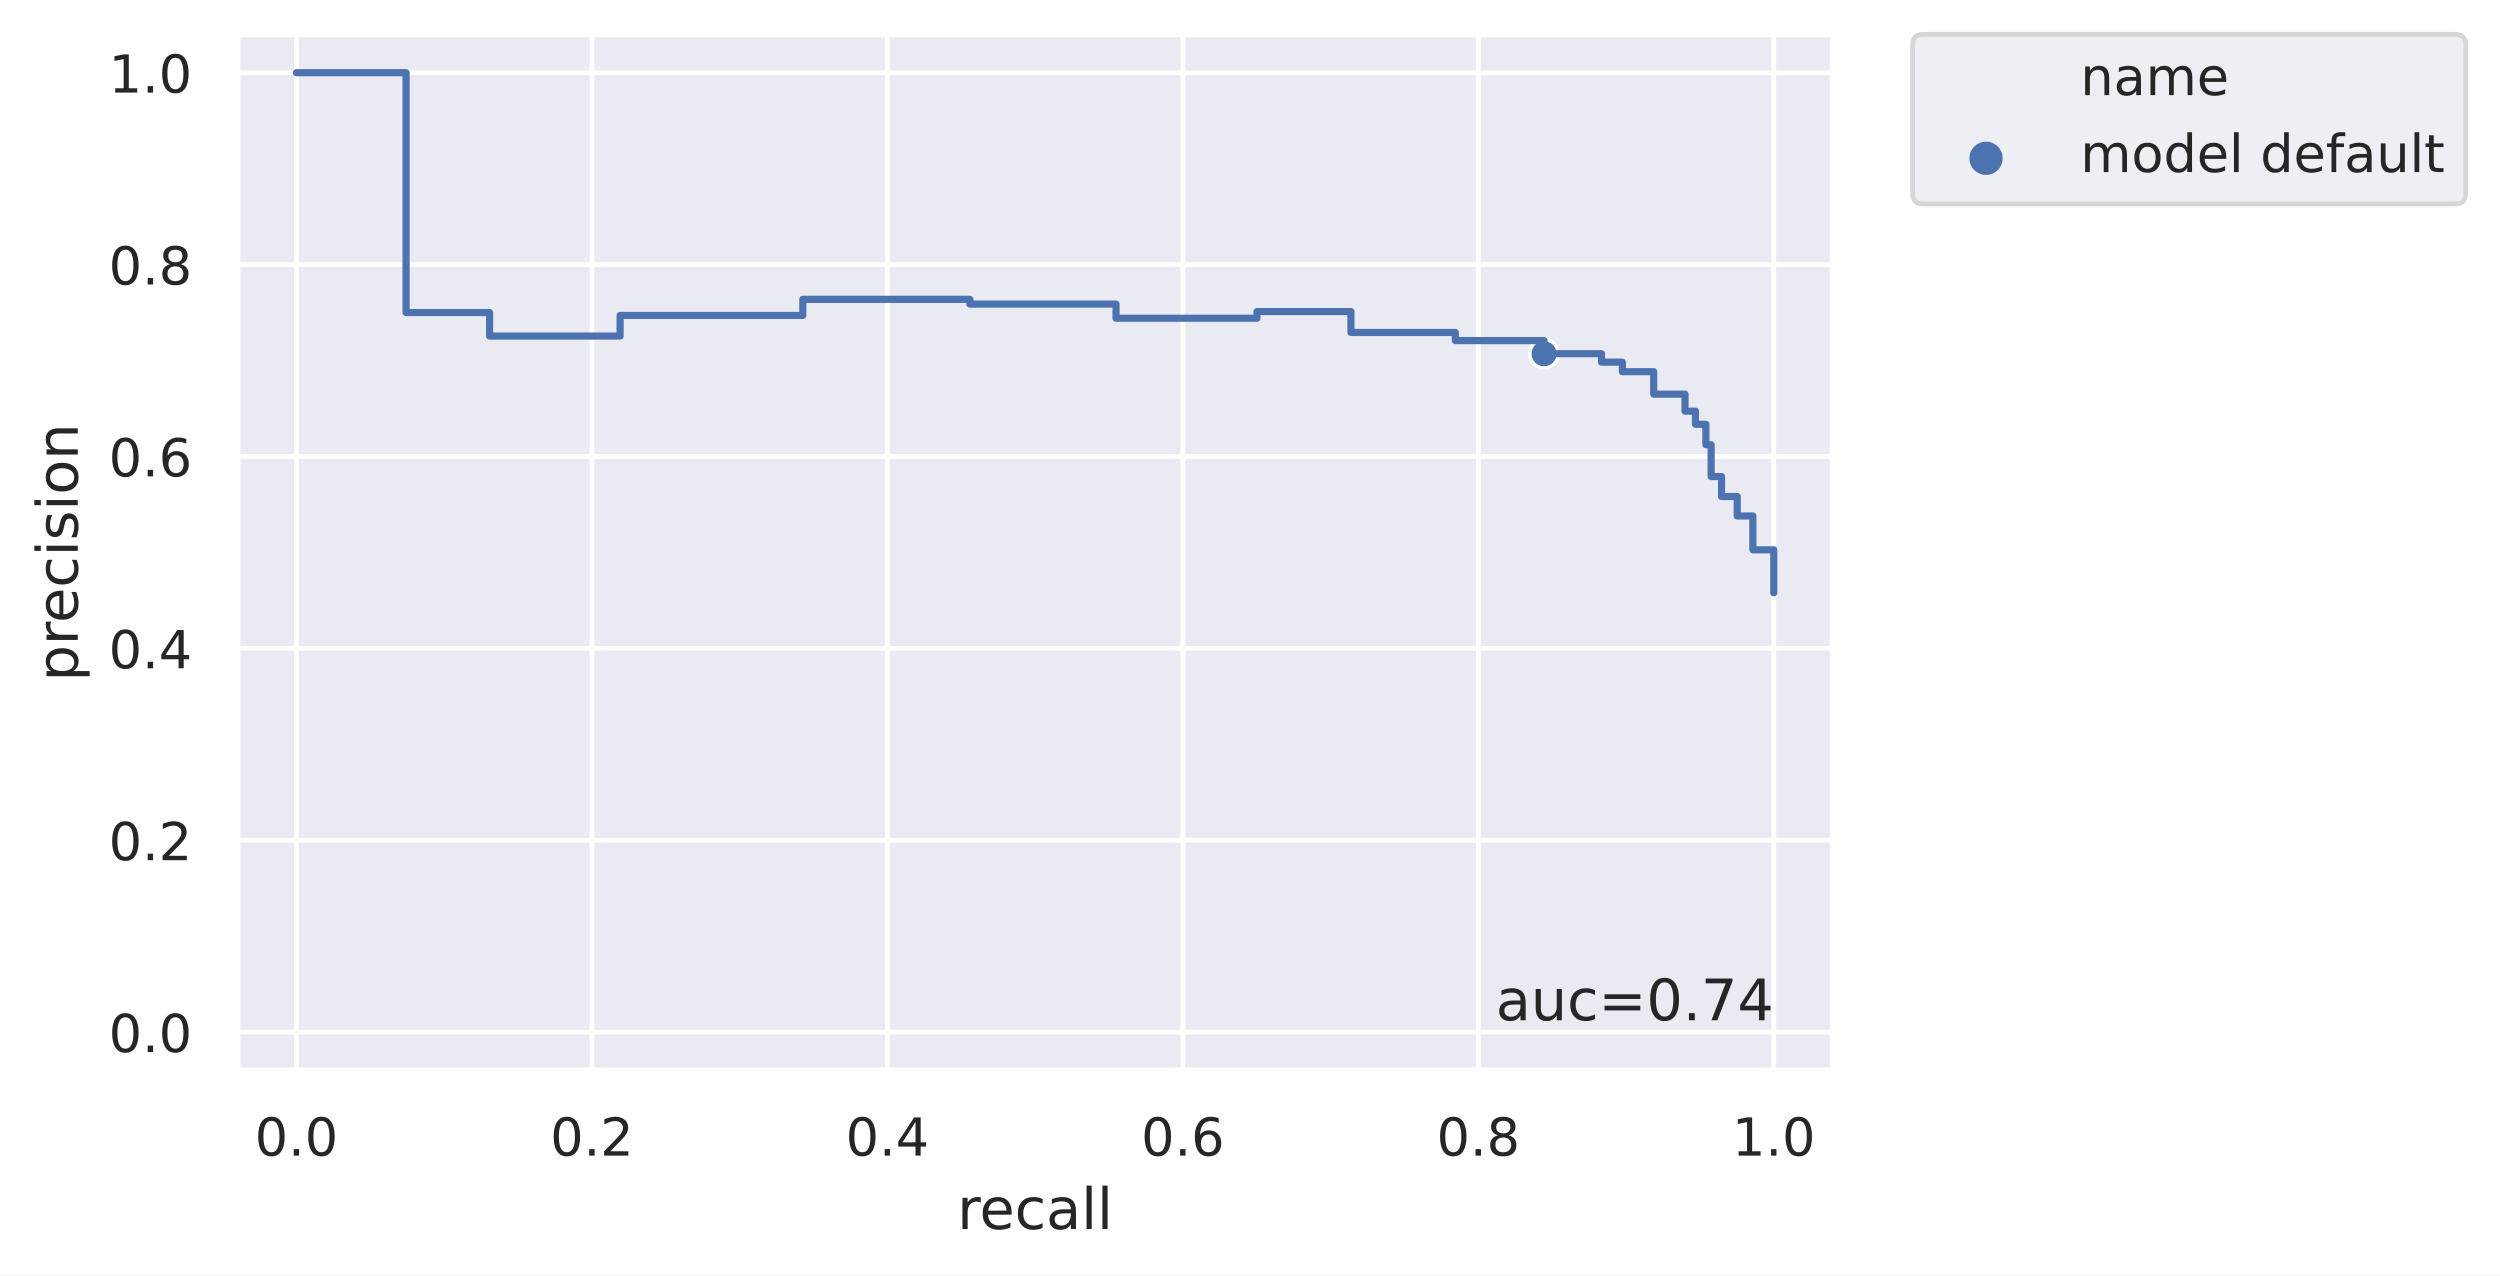
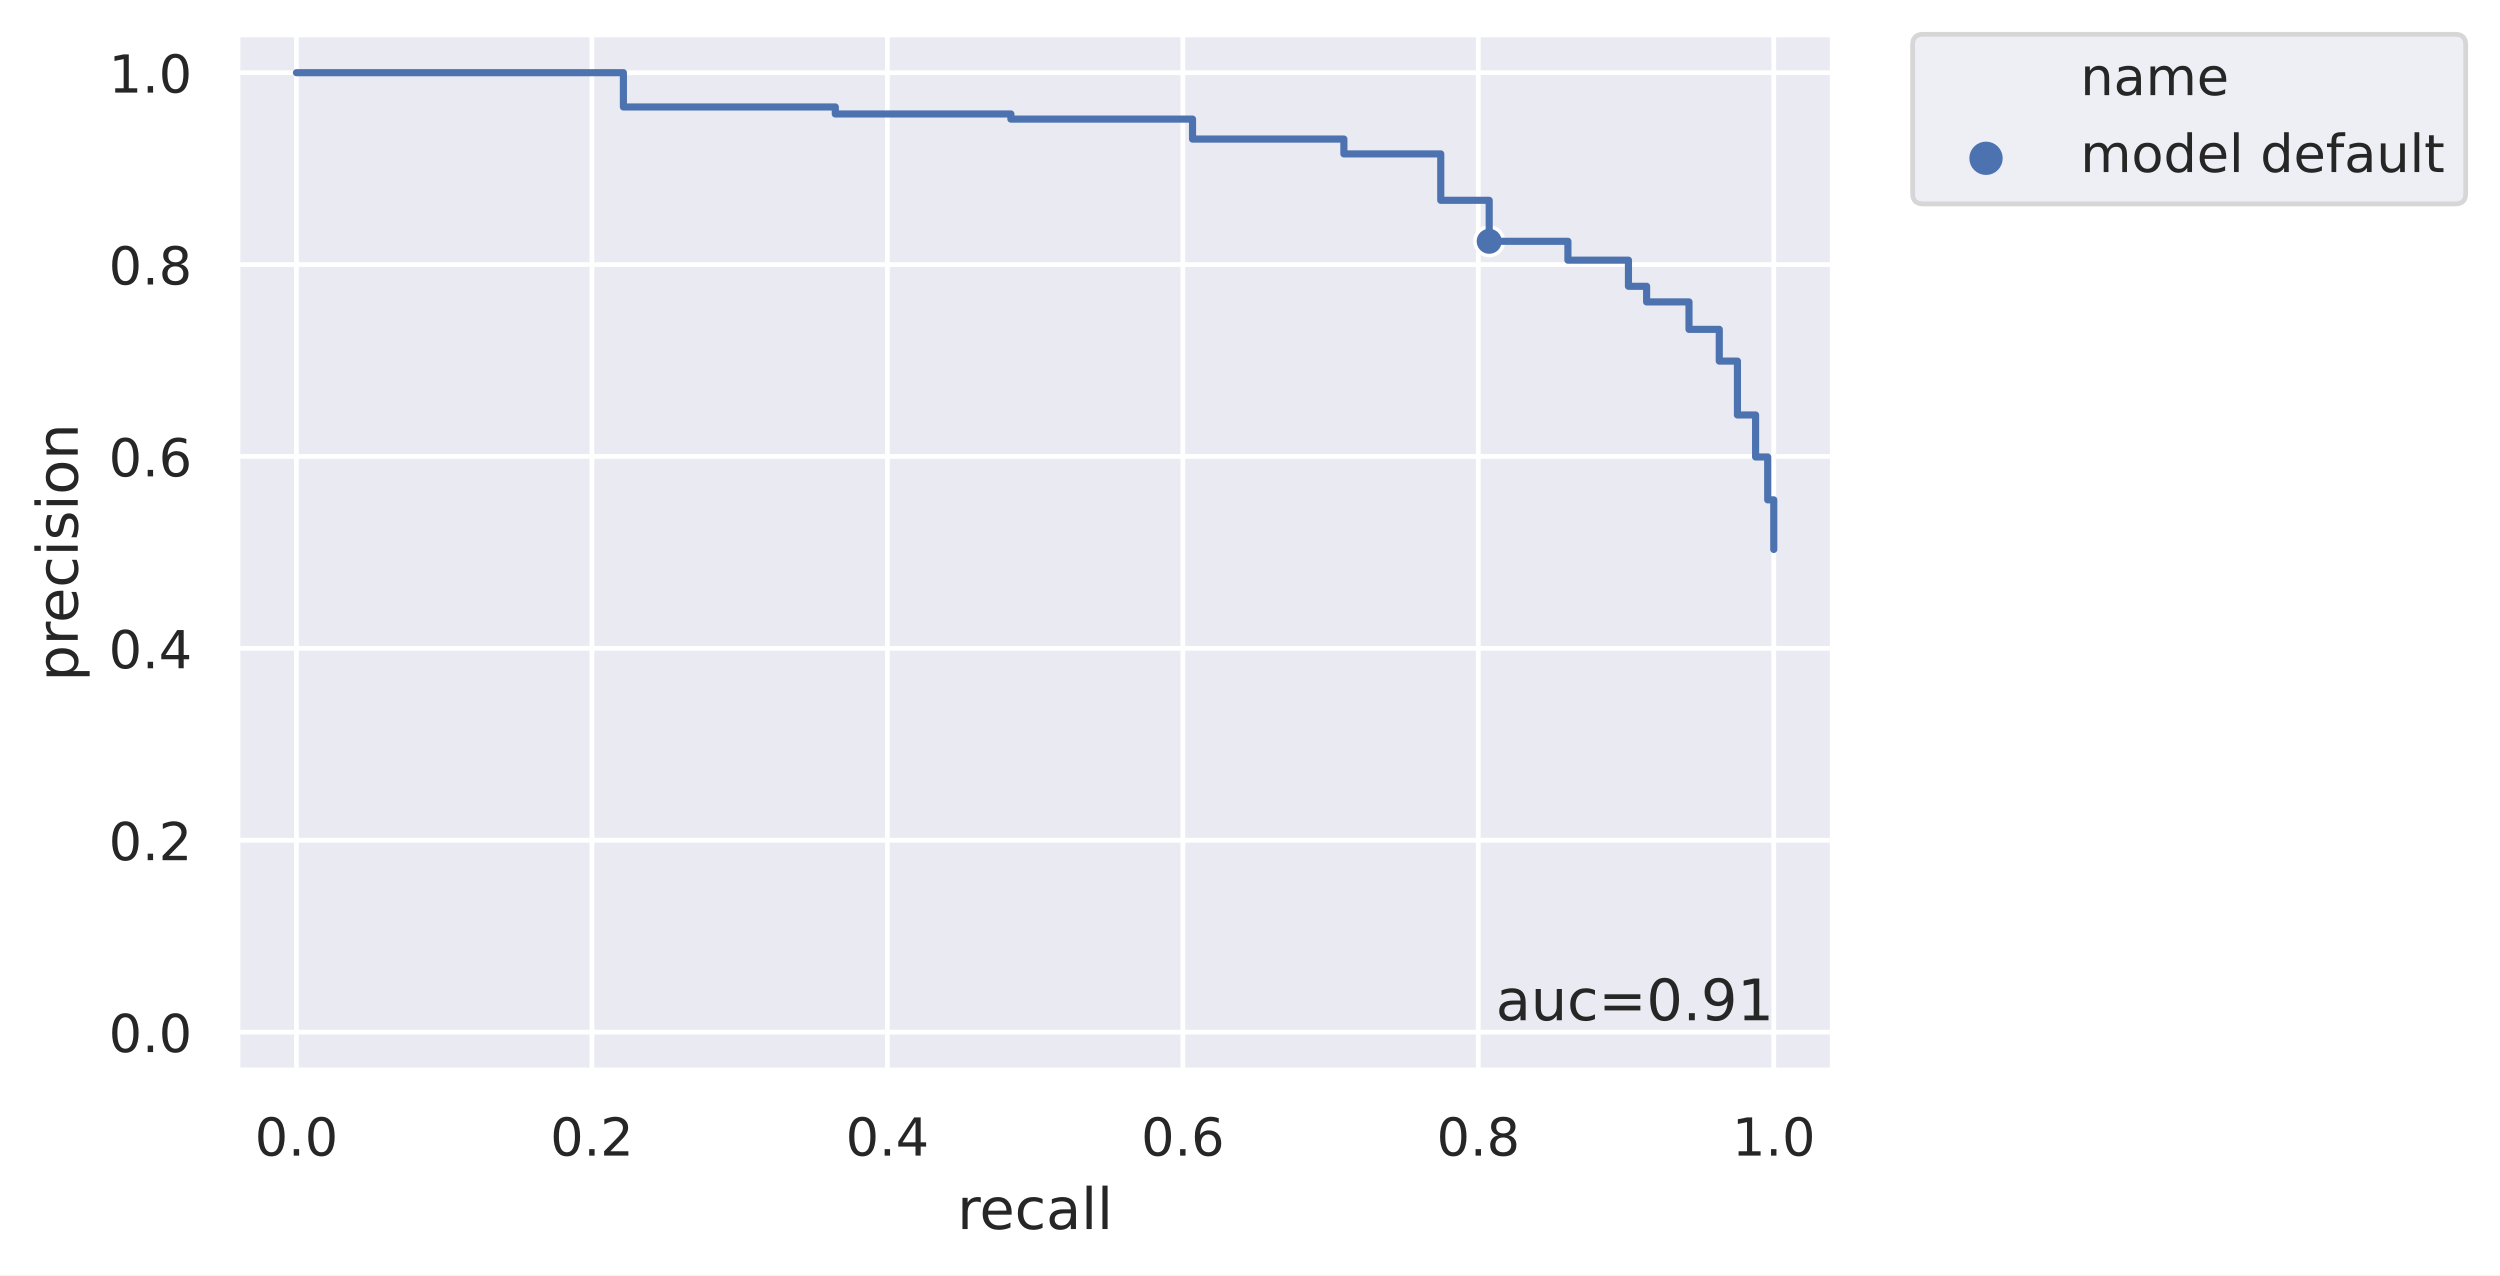
<svg xmlns="http://www.w3.org/2000/svg" xmlns:xlink="http://www.w3.org/1999/xlink" height="267.6pt" version="1.1" viewBox="0 0 524.601 267.6" width="524.601pt">
  <defs>
    <style type="text/css">
*{stroke-linecap:butt;stroke-linejoin:round;}
  </style>
  </defs>
  <g id="figure_1">
    <g id="patch_1">
      <path d="M 0 267.6  L 524.601 267.6  L 524.601 0  L 0 0  z " style="fill:#ffffff;" />
    </g>
    <g id="axes_1">
      <g id="patch_2">
        <path d="M 49.807 224.64  L 384.607 224.64  L 384.607 7.2  L 49.807 7.2  z " style="fill:#eaeaf2;" />
      </g>
      <g id="matplotlib.axis_1">
        <g id="xtick_1">
          <g id="line2d_1">
-             <path clip-path="url(#p5b2b302ab3)" d="M 62.207 224.64  L 62.207 7.2  " style="fill:none;stroke:#ffffff;stroke-linecap:round;" />
+             <path clip-path="url(#p6647eeeb96)" d="M 62.207 224.64  L 62.207 7.2  " style="fill:none;stroke:#ffffff;stroke-linecap:round;" />
          </g>
          <g id="text_1">
            <defs>
              <path d="M 31.781 66.406  Q 24.172 66.406 20.328 58.906  Q 16.5 51.422 16.5 36.375  Q 16.5 21.391 20.328 13.891  Q 24.172 6.391 31.781 6.391  Q 39.453 6.391 43.281 13.891  Q 47.125 21.391 47.125 36.375  Q 47.125 51.422 43.281 58.906  Q 39.453 66.406 31.781 66.406  z M 31.781 74.219  Q 44.047 74.219 50.516 64.516  Q 56.984 54.828 56.984 36.375  Q 56.984 17.969 50.516 8.266  Q 44.047 -1.422 31.781 -1.422  Q 19.531 -1.422 13.062 8.266  Q 6.594 17.969 6.594 36.375  Q 6.594 54.828 13.062 64.516  Q 19.531 74.219 31.781 74.219  z " id="DejaVuSans-48" />
              <path d="M 10.688 12.406  L 21 12.406  L 21 0  L 10.688 0  z " id="DejaVuSans-46" />
            </defs>
            <g style="fill:#262626;" transform="translate(53.46047 242.4983)scale(0.11 -0.11)">
              <use xlink:href="#DejaVuSans-48" />
              <use x="63.623" xlink:href="#DejaVuSans-46" />
              <use x="95.41" xlink:href="#DejaVuSans-48" />
            </g>
          </g>
        </g>
        <g id="xtick_2">
          <g id="line2d_2">
-             <path clip-path="url(#p5b2b302ab3)" d="M 124.207 224.64  L 124.207 7.2  " style="fill:none;stroke:#ffffff;stroke-linecap:round;" />
+             <path clip-path="url(#p6647eeeb96)" d="M 124.207 224.64  L 124.207 7.2  " style="fill:none;stroke:#ffffff;stroke-linecap:round;" />
          </g>
          <g id="text_2">
            <defs>
              <path d="M 19.188 8.297  L 53.609 8.297  L 53.609 0  L 7.328 0  L 7.328 8.297  Q 12.938 14.109 22.625 23.891  Q 32.328 33.688 34.812 36.531  Q 39.547 41.844 41.422 45.531  Q 43.312 49.219 43.312 52.781  Q 43.312 58.594 39.234 62.25  Q 35.156 65.922 28.609 65.922  Q 23.969 65.922 18.812 64.312  Q 13.672 62.703 7.812 59.422  L 7.812 69.391  Q 13.766 71.781 18.938 73  Q 24.125 74.219 28.422 74.219  Q 39.75 74.219 46.484 68.547  Q 53.219 62.891 53.219 53.422  Q 53.219 48.922 51.531 44.891  Q 49.859 40.875 45.406 35.406  Q 44.188 33.984 37.641 27.219  Q 31.109 20.453 19.188 8.297  z " id="DejaVuSans-50" />
            </defs>
            <g style="fill:#262626;" transform="translate(115.4605 242.4983)scale(0.11 -0.11)">
              <use xlink:href="#DejaVuSans-48" />
              <use x="63.623" xlink:href="#DejaVuSans-46" />
              <use x="95.41" xlink:href="#DejaVuSans-50" />
            </g>
          </g>
        </g>
        <g id="xtick_3">
          <g id="line2d_3">
-             <path clip-path="url(#p5b2b302ab3)" d="M 186.207 224.64  L 186.207 7.2  " style="fill:none;stroke:#ffffff;stroke-linecap:round;" />
+             <path clip-path="url(#p6647eeeb96)" d="M 186.207 224.64  L 186.207 7.2  " style="fill:none;stroke:#ffffff;stroke-linecap:round;" />
          </g>
          <g id="text_3">
            <defs>
              <path d="M 37.797 64.312  L 12.891 25.391  L 37.797 25.391  z M 35.203 72.906  L 47.609 72.906  L 47.609 25.391  L 58.016 25.391  L 58.016 17.188  L 47.609 17.188  L 47.609 0  L 37.797 0  L 37.797 17.188  L 4.891 17.188  L 4.891 26.703  z " id="DejaVuSans-52" />
            </defs>
            <g style="fill:#262626;" transform="translate(177.4605 242.4983)scale(0.11 -0.11)">
              <use xlink:href="#DejaVuSans-48" />
              <use x="63.623" xlink:href="#DejaVuSans-46" />
              <use x="95.41" xlink:href="#DejaVuSans-52" />
            </g>
          </g>
        </g>
        <g id="xtick_4">
          <g id="line2d_4">
-             <path clip-path="url(#p5b2b302ab3)" d="M 248.207 224.64  L 248.207 7.2  " style="fill:none;stroke:#ffffff;stroke-linecap:round;" />
+             <path clip-path="url(#p6647eeeb96)" d="M 248.207 224.64  L 248.207 7.2  " style="fill:none;stroke:#ffffff;stroke-linecap:round;" />
          </g>
          <g id="text_4">
            <defs>
              <path d="M 33.016 40.375  Q 26.375 40.375 22.484 35.828  Q 18.609 31.297 18.609 23.391  Q 18.609 15.531 22.484 10.953  Q 26.375 6.391 33.016 6.391  Q 39.656 6.391 43.531 10.953  Q 47.406 15.531 47.406 23.391  Q 47.406 31.297 43.531 35.828  Q 39.656 40.375 33.016 40.375  z M 52.594 71.297  L 52.594 62.312  Q 48.875 64.062 45.094 64.984  Q 41.312 65.922 37.594 65.922  Q 27.828 65.922 22.672 59.328  Q 17.531 52.734 16.797 39.406  Q 19.672 43.656 24.016 45.922  Q 28.375 48.188 33.594 48.188  Q 44.578 48.188 50.953 41.516  Q 57.328 34.859 57.328 23.391  Q 57.328 12.156 50.688 5.359  Q 44.047 -1.422 33.016 -1.422  Q 20.359 -1.422 13.672 8.266  Q 6.984 17.969 6.984 36.375  Q 6.984 53.656 15.188 63.938  Q 23.391 74.219 37.203 74.219  Q 40.922 74.219 44.703 73.484  Q 48.484 72.75 52.594 71.297  z " id="DejaVuSans-54" />
            </defs>
            <g style="fill:#262626;" transform="translate(239.4605 242.4983)scale(0.11 -0.11)">
              <use xlink:href="#DejaVuSans-48" />
              <use x="63.623" xlink:href="#DejaVuSans-46" />
              <use x="95.41" xlink:href="#DejaVuSans-54" />
            </g>
          </g>
        </g>
        <g id="xtick_5">
          <g id="line2d_5">
-             <path clip-path="url(#p5b2b302ab3)" d="M 310.207 224.64  L 310.207 7.2  " style="fill:none;stroke:#ffffff;stroke-linecap:round;" />
+             <path clip-path="url(#p6647eeeb96)" d="M 310.207 224.64  L 310.207 7.2  " style="fill:none;stroke:#ffffff;stroke-linecap:round;" />
          </g>
          <g id="text_5">
            <defs>
              <path d="M 31.781 34.625  Q 24.75 34.625 20.719 30.859  Q 16.703 27.094 16.703 20.516  Q 16.703 13.922 20.719 10.156  Q 24.75 6.391 31.781 6.391  Q 38.812 6.391 42.859 10.172  Q 46.922 13.969 46.922 20.516  Q 46.922 27.094 42.891 30.859  Q 38.875 34.625 31.781 34.625  z M 21.922 38.812  Q 15.578 40.375 12.031 44.719  Q 8.5 49.078 8.5 55.328  Q 8.5 64.062 14.719 69.141  Q 20.953 74.219 31.781 74.219  Q 42.672 74.219 48.875 69.141  Q 55.078 64.062 55.078 55.328  Q 55.078 49.078 51.531 44.719  Q 48 40.375 41.703 38.812  Q 48.828 37.156 52.797 32.312  Q 56.781 27.484 56.781 20.516  Q 56.781 9.906 50.312 4.234  Q 43.844 -1.422 31.781 -1.422  Q 19.734 -1.422 13.25 4.234  Q 6.781 9.906 6.781 20.516  Q 6.781 27.484 10.781 32.312  Q 14.797 37.156 21.922 38.812  z M 18.312 54.391  Q 18.312 48.734 21.844 45.562  Q 25.391 42.391 31.781 42.391  Q 38.141 42.391 41.719 45.562  Q 45.312 48.734 45.312 54.391  Q 45.312 60.062 41.719 63.234  Q 38.141 66.406 31.781 66.406  Q 25.391 66.406 21.844 63.234  Q 18.312 60.062 18.312 54.391  z " id="DejaVuSans-56" />
            </defs>
            <g style="fill:#262626;" transform="translate(301.4605 242.4983)scale(0.11 -0.11)">
              <use xlink:href="#DejaVuSans-48" />
              <use x="63.623" xlink:href="#DejaVuSans-46" />
              <use x="95.41" xlink:href="#DejaVuSans-56" />
            </g>
          </g>
        </g>
        <g id="xtick_6">
          <g id="line2d_6">
-             <path clip-path="url(#p5b2b302ab3)" d="M 372.207 224.64  L 372.207 7.2  " style="fill:none;stroke:#ffffff;stroke-linecap:round;" />
+             <path clip-path="url(#p6647eeeb96)" d="M 372.207 224.64  L 372.207 7.2  " style="fill:none;stroke:#ffffff;stroke-linecap:round;" />
          </g>
          <g id="text_6">
            <defs>
              <path d="M 12.406 8.297  L 28.516 8.297  L 28.516 63.922  L 10.984 60.406  L 10.984 69.391  L 28.422 72.906  L 38.281 72.906  L 38.281 8.297  L 54.391 8.297  L 54.391 0  L 12.406 0  z " id="DejaVuSans-49" />
            </defs>
            <g style="fill:#262626;" transform="translate(363.4605 242.4983)scale(0.11 -0.11)">
              <use xlink:href="#DejaVuSans-49" />
              <use x="63.623" xlink:href="#DejaVuSans-46" />
              <use x="95.41" xlink:href="#DejaVuSans-48" />
            </g>
          </g>
        </g>
        <g id="text_7">
          <defs>
            <path d="M 41.109 46.297  Q 39.594 47.172 37.812 47.578  Q 36.031 48 33.891 48  Q 26.266 48 22.188 43.047  Q 18.109 38.094 18.109 28.812  L 18.109 0  L 9.078 0  L 9.078 54.688  L 18.109 54.688  L 18.109 46.188  Q 20.953 51.172 25.484 53.578  Q 30.031 56 36.531 56  Q 37.453 56 38.578 55.875  Q 39.703 55.766 41.062 55.516  z " id="DejaVuSans-114" />
            <path d="M 56.203 29.594  L 56.203 25.203  L 14.891 25.203  Q 15.484 15.922 20.484 11.062  Q 25.484 6.203 34.422 6.203  Q 39.594 6.203 44.453 7.469  Q 49.312 8.734 54.109 11.281  L 54.109 2.781  Q 49.266 0.734 44.188 -0.344  Q 39.109 -1.422 33.891 -1.422  Q 20.797 -1.422 13.156 6.188  Q 5.516 13.812 5.516 26.812  Q 5.516 40.234 12.766 48.109  Q 20.016 56 32.328 56  Q 43.359 56 49.781 48.891  Q 56.203 41.797 56.203 29.594  z M 47.219 32.234  Q 47.125 39.594 43.094 43.984  Q 39.062 48.391 32.422 48.391  Q 24.906 48.391 20.391 44.141  Q 15.875 39.891 15.188 32.172  z " id="DejaVuSans-101" />
            <path d="M 48.781 52.594  L 48.781 44.188  Q 44.969 46.297 41.141 47.344  Q 37.312 48.391 33.406 48.391  Q 24.656 48.391 19.812 42.844  Q 14.984 37.312 14.984 27.297  Q 14.984 17.281 19.812 11.734  Q 24.656 6.203 33.406 6.203  Q 37.312 6.203 41.141 7.25  Q 44.969 8.297 48.781 10.406  L 48.781 2.094  Q 45.016 0.344 40.984 -0.531  Q 36.969 -1.422 32.422 -1.422  Q 20.062 -1.422 12.781 6.344  Q 5.516 14.109 5.516 27.297  Q 5.516 40.672 12.859 48.328  Q 20.219 56 33.016 56  Q 37.156 56 41.109 55.141  Q 45.062 54.297 48.781 52.594  z " id="DejaVuSans-99" />
            <path d="M 34.281 27.484  Q 23.391 27.484 19.188 25  Q 14.984 22.516 14.984 16.5  Q 14.984 11.719 18.141 8.906  Q 21.297 6.109 26.703 6.109  Q 34.188 6.109 38.703 11.406  Q 43.219 16.703 43.219 25.484  L 43.219 27.484  z M 52.203 31.203  L 52.203 0  L 43.219 0  L 43.219 8.297  Q 40.141 3.328 35.547 0.953  Q 30.953 -1.422 24.312 -1.422  Q 15.922 -1.422 10.953 3.297  Q 6 8.016 6 15.922  Q 6 25.141 12.172 29.828  Q 18.359 34.516 30.609 34.516  L 43.219 34.516  L 43.219 35.406  Q 43.219 41.609 39.141 45  Q 35.062 48.391 27.688 48.391  Q 23 48.391 18.547 47.266  Q 14.109 46.141 10.016 43.891  L 10.016 52.203  Q 14.938 54.109 19.578 55.047  Q 24.219 56 28.609 56  Q 40.484 56 46.344 49.844  Q 52.203 43.703 52.203 31.203  z " id="DejaVuSans-97" />
            <path d="M 9.422 75.984  L 18.406 75.984  L 18.406 0  L 9.422 0  z " id="DejaVuSans-108" />
          </defs>
          <g style="fill:#262626;" transform="translate(200.8741 257.9041)scale(0.12 -0.12)">
            <use xlink:href="#DejaVuSans-114" />
            <use x="38.863" xlink:href="#DejaVuSans-101" />
            <use x="100.387" xlink:href="#DejaVuSans-99" />
            <use x="155.367" xlink:href="#DejaVuSans-97" />
            <use x="216.646" xlink:href="#DejaVuSans-108" />
            <use x="244.43" xlink:href="#DejaVuSans-108" />
          </g>
        </g>
      </g>
      <g id="matplotlib.axis_2">
        <g id="ytick_1">
          <g id="line2d_7">
-             <path clip-path="url(#p5b2b302ab3)" d="M 49.807 216.587  L 384.607 216.587  " style="fill:none;stroke:#ffffff;stroke-linecap:round;" />
+             <path clip-path="url(#p6647eeeb96)" d="M 49.807 216.587  L 384.607 216.587  " style="fill:none;stroke:#ffffff;stroke-linecap:round;" />
          </g>
          <g id="text_8">
            <g style="fill:#262626;" transform="translate(22.81375 220.7658)scale(0.11 -0.11)">
              <use xlink:href="#DejaVuSans-48" />
              <use x="63.623" xlink:href="#DejaVuSans-46" />
              <use x="95.41" xlink:href="#DejaVuSans-48" />
            </g>
          </g>
        </g>
        <g id="ytick_2">
          <g id="line2d_8">
-             <path clip-path="url(#p5b2b302ab3)" d="M 49.807 176.32  L 384.607 176.32  " style="fill:none;stroke:#ffffff;stroke-linecap:round;" />
+             <path clip-path="url(#p6647eeeb96)" d="M 49.807 176.32  L 384.607 176.32  " style="fill:none;stroke:#ffffff;stroke-linecap:round;" />
          </g>
          <g id="text_9">
            <g style="fill:#262626;" transform="translate(22.81375 180.4991)scale(0.11 -0.11)">
              <use xlink:href="#DejaVuSans-48" />
              <use x="63.623" xlink:href="#DejaVuSans-46" />
              <use x="95.41" xlink:href="#DejaVuSans-50" />
            </g>
          </g>
        </g>
        <g id="ytick_3">
          <g id="line2d_9">
-             <path clip-path="url(#p5b2b302ab3)" d="M 49.807 136.053  L 384.607 136.053  " style="fill:none;stroke:#ffffff;stroke-linecap:round;" />
+             <path clip-path="url(#p6647eeeb96)" d="M 49.807 136.053  L 384.607 136.053  " style="fill:none;stroke:#ffffff;stroke-linecap:round;" />
          </g>
          <g id="text_10">
            <g style="fill:#262626;" transform="translate(22.81375 140.2325)scale(0.11 -0.11)">
              <use xlink:href="#DejaVuSans-48" />
              <use x="63.623" xlink:href="#DejaVuSans-46" />
              <use x="95.41" xlink:href="#DejaVuSans-52" />
            </g>
          </g>
        </g>
        <g id="ytick_4">
          <g id="line2d_10">
-             <path clip-path="url(#p5b2b302ab3)" d="M 49.807 95.787  L 384.607 95.787  " style="fill:none;stroke:#ffffff;stroke-linecap:round;" />
+             <path clip-path="url(#p6647eeeb96)" d="M 49.807 95.787  L 384.607 95.787  " style="fill:none;stroke:#ffffff;stroke-linecap:round;" />
          </g>
          <g id="text_11">
            <g style="fill:#262626;" transform="translate(22.81375 99.96581)scale(0.11 -0.11)">
              <use xlink:href="#DejaVuSans-48" />
              <use x="63.623" xlink:href="#DejaVuSans-46" />
              <use x="95.41" xlink:href="#DejaVuSans-54" />
            </g>
          </g>
        </g>
        <g id="ytick_5">
          <g id="line2d_11">
-             <path clip-path="url(#p5b2b302ab3)" d="M 49.807 55.52  L 384.607 55.52  " style="fill:none;stroke:#ffffff;stroke-linecap:round;" />
+             <path clip-path="url(#p6647eeeb96)" d="M 49.807 55.52  L 384.607 55.52  " style="fill:none;stroke:#ffffff;stroke-linecap:round;" />
          </g>
          <g id="text_12">
            <g style="fill:#262626;" transform="translate(22.81375 59.69914)scale(0.11 -0.11)">
              <use xlink:href="#DejaVuSans-48" />
              <use x="63.623" xlink:href="#DejaVuSans-46" />
              <use x="95.41" xlink:href="#DejaVuSans-56" />
            </g>
          </g>
        </g>
        <g id="ytick_6">
          <g id="line2d_12">
-             <path clip-path="url(#p5b2b302ab3)" d="M 49.807 15.253  L 384.607 15.253  " style="fill:none;stroke:#ffffff;stroke-linecap:round;" />
+             <path clip-path="url(#p6647eeeb96)" d="M 49.807 15.253  L 384.607 15.253  " style="fill:none;stroke:#ffffff;stroke-linecap:round;" />
          </g>
          <g id="text_13">
            <g style="fill:#262626;" transform="translate(22.81375 19.43247)scale(0.11 -0.11)">
              <use xlink:href="#DejaVuSans-49" />
              <use x="63.623" xlink:href="#DejaVuSans-46" />
              <use x="95.41" xlink:href="#DejaVuSans-48" />
            </g>
          </g>
        </g>
        <g id="text_14">
          <defs>
            <path d="M 18.109 8.203  L 18.109 -20.797  L 9.078 -20.797  L 9.078 54.688  L 18.109 54.688  L 18.109 46.391  Q 20.953 51.266 25.266 53.625  Q 29.594 56 35.594 56  Q 45.562 56 51.781 48.094  Q 58.016 40.188 58.016 27.297  Q 58.016 14.406 51.781 6.484  Q 45.562 -1.422 35.594 -1.422  Q 29.594 -1.422 25.266 0.953  Q 20.953 3.328 18.109 8.203  z M 48.688 27.297  Q 48.688 37.203 44.609 42.844  Q 40.531 48.484 33.406 48.484  Q 26.266 48.484 22.188 42.844  Q 18.109 37.203 18.109 27.297  Q 18.109 17.391 22.188 11.75  Q 26.266 6.109 33.406 6.109  Q 40.531 6.109 44.609 11.75  Q 48.688 17.391 48.688 27.297  z " id="DejaVuSans-112" />
            <path d="M 9.422 54.688  L 18.406 54.688  L 18.406 0  L 9.422 0  z M 9.422 75.984  L 18.406 75.984  L 18.406 64.594  L 9.422 64.594  z " id="DejaVuSans-105" />
            <path d="M 44.281 53.078  L 44.281 44.578  Q 40.484 46.531 36.375 47.5  Q 32.281 48.484 27.875 48.484  Q 21.188 48.484 17.844 46.438  Q 14.5 44.391 14.5 40.281  Q 14.5 37.156 16.891 35.375  Q 19.281 33.594 26.516 31.984  L 29.594 31.297  Q 39.156 29.25 43.188 25.516  Q 47.219 21.781 47.219 15.094  Q 47.219 7.469 41.188 3.016  Q 35.156 -1.422 24.609 -1.422  Q 20.219 -1.422 15.453 -0.562  Q 10.688 0.297 5.422 2  L 5.422 11.281  Q 10.406 8.688 15.234 7.391  Q 20.062 6.109 24.812 6.109  Q 31.156 6.109 34.562 8.281  Q 37.984 10.453 37.984 14.406  Q 37.984 18.062 35.516 20.016  Q 33.062 21.969 24.703 23.781  L 21.578 24.516  Q 13.234 26.266 9.516 29.906  Q 5.812 33.547 5.812 39.891  Q 5.812 47.609 11.281 51.797  Q 16.75 56 26.812 56  Q 31.781 56 36.172 55.266  Q 40.578 54.547 44.281 53.078  z " id="DejaVuSans-115" />
            <path d="M 30.609 48.391  Q 23.391 48.391 19.188 42.75  Q 14.984 37.109 14.984 27.297  Q 14.984 17.484 19.156 11.844  Q 23.344 6.203 30.609 6.203  Q 37.797 6.203 41.984 11.859  Q 46.188 17.531 46.188 27.297  Q 46.188 37.016 41.984 42.703  Q 37.797 48.391 30.609 48.391  z M 30.609 56  Q 42.328 56 49.016 48.375  Q 55.719 40.766 55.719 27.297  Q 55.719 13.875 49.016 6.219  Q 42.328 -1.422 30.609 -1.422  Q 18.844 -1.422 12.172 6.219  Q 5.516 13.875 5.516 27.297  Q 5.516 40.766 12.172 48.375  Q 18.844 56 30.609 56  z " id="DejaVuSans-111" />
            <path d="M 54.891 33.016  L 54.891 0  L 45.906 0  L 45.906 32.719  Q 45.906 40.484 42.875 44.328  Q 39.844 48.188 33.797 48.188  Q 26.516 48.188 22.312 43.547  Q 18.109 38.922 18.109 30.906  L 18.109 0  L 9.078 0  L 9.078 54.688  L 18.109 54.688  L 18.109 46.188  Q 21.344 51.125 25.703 53.562  Q 30.078 56 35.797 56  Q 45.219 56 50.047 50.172  Q 54.891 44.344 54.891 33.016  z " id="DejaVuSans-110" />
          </defs>
          <g style="fill:#262626;" transform="translate(16.31812 142.9847)rotate(-90)scale(0.12 -0.12)">
            <use xlink:href="#DejaVuSans-112" />
            <use x="63.477" xlink:href="#DejaVuSans-114" />
            <use x="102.34" xlink:href="#DejaVuSans-101" />
            <use x="163.863" xlink:href="#DejaVuSans-99" />
            <use x="218.844" xlink:href="#DejaVuSans-105" />
            <use x="246.627" xlink:href="#DejaVuSans-115" />
            <use x="298.727" xlink:href="#DejaVuSans-105" />
            <use x="326.51" xlink:href="#DejaVuSans-111" />
            <use x="387.691" xlink:href="#DejaVuSans-110" />
          </g>
        </g>
      </g>
      <g id="PathCollection_1">
        <defs>
-           <path d="M 0 3  C 0.796 3 1.559 2.684 2.121 2.121  C 2.684 1.559 3 0.796 3 0  C 3 -0.796 2.684 -1.559 2.121 -2.121  C 1.559 -2.684 0.796 -3 0 -3  C -0.796 -3 -1.559 -2.684 -2.121 -2.121  C -2.684 -1.559 -3 -0.796 -3 0  C -3 0.796 -2.684 1.559 -2.121 2.121  C -1.559 2.684 -0.796 3 0 3  z " id="m796d790007" style="stroke:#ffffff;stroke-width:0.75;" />
+           <path d="M 0 3  C 0.796 3 1.559 2.684 2.121 2.121  C 2.684 1.559 3 0.796 3 0  C 3 -0.796 2.684 -1.559 2.121 -2.121  C 1.559 -2.684 0.796 -3 0 -3  C -0.796 -3 -1.559 -2.684 -2.121 -2.121  C -2.684 -1.559 -3 -0.796 -3 0  C -3 0.796 -2.684 1.559 -2.121 2.121  C -1.559 2.684 -0.796 3 0 3  z " id="maf4ddbdf71" style="stroke:#ffffff;stroke-width:0.75;" />
        </defs>
-         <g clip-path="url(#p5b2b302ab3)">
-           <use style="fill:#4c72b0;stroke:#ffffff;stroke-width:0.75;" x="324.009" xlink:href="#m796d790007" y="74.224" />
+         <g clip-path="url(#p6647eeeb96)">
+           <use style="fill:#4c72b0;stroke:#ffffff;stroke-width:0.75;" x="312.494" xlink:href="#maf4ddbdf71" y="50.634" />
        </g>
      </g>
      <g id="PathCollection_2" />
      <g id="PathCollection_3" />
      <g id="line2d_13">
-         <path clip-path="url(#p5b2b302ab3)" d="M 372.207 124.39  L 372.207 115.376  L 367.826 115.376  L 367.826 108.267  L 364.539 108.267  L 364.539 104.186  L 361.253 104.186  L 361.253 100.003  L 359.062 100.003  L 359.062 93.321  L 357.967 93.321  L 357.967 89.028  L 355.776 89.028  L 355.776 86.283  L 353.585 86.283  L 353.585 82.708  L 347.013 82.708  L 347.013 77.999  L 340.44 77.999  L 340.44 75.991  L 336.059 75.991  L 336.059 74.224  L 324.009 74.224  L 324.009 71.47  L 305.387 71.47  L 305.387 69.766  L 283.479 69.766  L 283.479 65.381  L 263.762 65.381  L 263.762 66.779  L 234.186 66.779  L 234.186 63.81  L 203.515 63.81  L 203.515 62.812  L 168.462 62.812  L 168.462 66.193  L 130.122 66.193  L 130.122 70.521  L 102.737 70.521  L 102.737 65.587  L 85.211 65.587  L 85.211 15.253  L 62.207 15.253  " style="fill:none;stroke:#4c72b0;stroke-linecap:round;stroke-width:1.5;" />
+         <path clip-path="url(#p6647eeeb96)" d="M 372.207 115.297  L 372.207 104.888  L 370.937 104.888  L 370.937 95.887  L 368.396 95.887  L 368.396 87.08  L 364.584 87.08  L 364.584 75.773  L 360.773 75.773  L 360.773 69.113  L 354.42 69.113  L 354.42 63.353  L 345.527 63.353  L 345.527 60.073  L 341.715 60.073  L 341.715 54.594  L 329.01 54.594  L 329.01 50.634  L 312.494 50.634  L 312.494 42.036  L 302.33 42.036  L 302.33 32.297  L 282.002 32.297  L 282.002 29.182  L 250.24 29.182  L 250.24 24.995  L 212.125 24.995  L 212.125 23.913  L 175.281 23.913  L 175.281 22.444  L 130.814 22.444  L 130.814 15.253  L 91.428 15.253  L 91.428 15.253  L 69.83 15.253  L 69.83 15.253  L 63.478 15.253  L 63.478 15.253  L 62.207 15.253  " style="fill:none;stroke:#4c72b0;stroke-linecap:round;stroke-width:1.5;" />
      </g>
      <g id="patch_3">
        <path d="M 49.807 224.64  L 49.807 7.2  " style="fill:none;stroke:#ffffff;stroke-linecap:square;stroke-linejoin:miter;stroke-width:1.25;" />
      </g>
      <g id="patch_4">
        <path d="M 384.607 224.64  L 384.607 7.2  " style="fill:none;stroke:#ffffff;stroke-linecap:square;stroke-linejoin:miter;stroke-width:1.25;" />
      </g>
      <g id="patch_5">
        <path d="M 49.807 224.64  L 384.607 224.64  " style="fill:none;stroke:#ffffff;stroke-linecap:square;stroke-linejoin:miter;stroke-width:1.25;" />
      </g>
      <g id="patch_6">
        <path d="M 49.807 7.2  L 384.607 7.2  " style="fill:none;stroke:#ffffff;stroke-linecap:square;stroke-linejoin:miter;stroke-width:1.25;" />
      </g>
      <g id="text_15">
        <defs>
          <path d="M 8.5 21.578  L 8.5 54.688  L 17.484 54.688  L 17.484 21.922  Q 17.484 14.156 20.5 10.266  Q 23.531 6.391 29.594 6.391  Q 36.859 6.391 41.078 11.031  Q 45.312 15.672 45.312 23.688  L 45.312 54.688  L 54.297 54.688  L 54.297 0  L 45.312 0  L 45.312 8.406  Q 42.047 3.422 37.719 1  Q 33.406 -1.422 27.688 -1.422  Q 18.266 -1.422 13.375 4.438  Q 8.5 10.297 8.5 21.578  z M 31.109 56  z " id="DejaVuSans-117" />
          <path d="M 10.594 45.406  L 73.188 45.406  L 73.188 37.203  L 10.594 37.203  z M 10.594 25.484  L 73.188 25.484  L 73.188 17.188  L 10.594 17.188  z " id="DejaVuSans-61" />
-           <path d="M 8.203 72.906  L 55.078 72.906  L 55.078 68.703  L 28.609 0  L 18.312 0  L 43.219 64.594  L 8.203 64.594  z " id="DejaVuSans-55" />
+           <path d="M 10.984 1.516  L 10.984 10.5  Q 14.703 8.734 18.5 7.812  Q 22.312 6.891 25.984 6.891  Q 35.75 6.891 40.891 13.453  Q 46.047 20.016 46.781 33.406  Q 43.953 29.203 39.594 26.953  Q 35.25 24.703 29.984 24.703  Q 19.047 24.703 12.672 31.312  Q 6.297 37.938 6.297 49.422  Q 6.297 60.641 12.938 67.422  Q 19.578 74.219 30.609 74.219  Q 43.266 74.219 49.922 64.516  Q 56.594 54.828 56.594 36.375  Q 56.594 19.141 48.406 8.859  Q 40.234 -1.422 26.422 -1.422  Q 22.703 -1.422 18.891 -0.688  Q 15.094 0.047 10.984 1.516  z M 30.609 32.422  Q 37.25 32.422 41.125 36.953  Q 45.016 41.5 45.016 49.422  Q 45.016 57.281 41.125 61.844  Q 37.25 66.406 30.609 66.406  Q 23.969 66.406 20.094 61.844  Q 16.219 57.281 16.219 49.422  Q 16.219 41.5 20.094 36.953  Q 23.969 32.422 30.609 32.422  z " id="DejaVuSans-57" />
        </defs>
        <g style="fill:#262626;" transform="translate(313.8759 214.091)scale(0.12 -0.12)">
          <use xlink:href="#DejaVuSans-97" />
          <use x="61.279" xlink:href="#DejaVuSans-117" />
          <use x="124.658" xlink:href="#DejaVuSans-99" />
          <use x="179.639" xlink:href="#DejaVuSans-61" />
          <use x="263.428" xlink:href="#DejaVuSans-48" />
          <use x="327.051" xlink:href="#DejaVuSans-46" />
-           <use x="358.838" xlink:href="#DejaVuSans-55" />
-           <use x="422.461" xlink:href="#DejaVuSans-52" />
+           <use x="358.838" xlink:href="#DejaVuSans-57" />
+           <use x="422.461" xlink:href="#DejaVuSans-49" />
        </g>
      </g>
      <g id="legend_1">
        <g id="patch_7">
          <path d="M 403.547 42.792  L 515.201 42.792  Q 517.401 42.792 517.401 40.592  L 517.401 9.4  Q 517.401 7.2 515.201 7.2  L 403.547 7.2  Q 401.347 7.2 401.347 9.4  L 401.347 40.592  Q 401.347 42.792 403.547 42.792  z " style="fill:#eaeaf2;opacity:0.8;stroke:#cccccc;stroke-linejoin:miter;" />
        </g>
        <g id="PathCollection_4">
          <defs>
-             <path id="m67e0faf823" style="stroke:#ffffff;stroke-width:1.5;" />
+             <path id="me457d5ce6b" style="stroke:#ffffff;stroke-width:1.5;" />
          </defs>
          <g>
-             <use style="fill:#ffffff;stroke:#ffffff;stroke-width:1.5;" x="416.747" xlink:href="#m67e0faf823" y="17.071" />
+             <use style="fill:#ffffff;stroke:#ffffff;stroke-width:1.5;" x="416.747" xlink:href="#me457d5ce6b" y="17.071" />
          </g>
        </g>
        <g id="text_16">
          <defs>
            <path d="M 52 44.188  Q 55.375 50.25 60.062 53.125  Q 64.75 56 71.094 56  Q 79.641 56 84.281 50.016  Q 88.922 44.047 88.922 33.016  L 88.922 0  L 79.891 0  L 79.891 32.719  Q 79.891 40.578 77.094 44.375  Q 74.312 48.188 68.609 48.188  Q 61.625 48.188 57.562 43.547  Q 53.516 38.922 53.516 30.906  L 53.516 0  L 44.484 0  L 44.484 32.719  Q 44.484 40.625 41.703 44.406  Q 38.922 48.188 33.109 48.188  Q 26.219 48.188 22.156 43.531  Q 18.109 38.875 18.109 30.906  L 18.109 0  L 9.078 0  L 9.078 54.688  L 18.109 54.688  L 18.109 46.188  Q 21.188 51.219 25.484 53.609  Q 29.781 56 35.688 56  Q 41.656 56 45.828 52.969  Q 50 49.953 52 44.188  z " id="DejaVuSans-109" />
          </defs>
          <g style="fill:#262626;" transform="translate(436.5472 19.95828)scale(0.11 -0.11)">
            <use xlink:href="#DejaVuSans-110" />
            <use x="63.379" xlink:href="#DejaVuSans-97" />
            <use x="124.658" xlink:href="#DejaVuSans-109" />
            <use x="222.07" xlink:href="#DejaVuSans-101" />
          </g>
        </g>
        <g id="PathCollection_5">
          <defs>
-             <path d="M 0 3  C 0.796 3 1.559 2.684 2.121 2.121  C 2.684 1.559 3 0.796 3 0  C 3 -0.796 2.684 -1.559 2.121 -2.121  C 1.559 -2.684 0.796 -3 0 -3  C -0.796 -3 -1.559 -2.684 -2.121 -2.121  C -2.684 -1.559 -3 -0.796 -3 0  C -3 0.796 -2.684 1.559 -2.121 2.121  C -1.559 2.684 -0.796 3 0 3  z " id="mc7dc4b1404" style="stroke:#4c72b0;" />
+             <path d="M 0 3  C 0.796 3 1.559 2.684 2.121 2.121  C 2.684 1.559 3 0.796 3 0  C 3 -0.796 2.684 -1.559 2.121 -2.121  C 1.559 -2.684 0.796 -3 0 -3  C -0.796 -3 -1.559 -2.684 -2.121 -2.121  C -2.684 -1.559 -3 -0.796 -3 0  C -3 0.796 -2.684 1.559 -2.121 2.121  C -1.559 2.684 -0.796 3 0 3  z " id="m8b3baa9ba6" style="stroke:#4c72b0;" />
          </defs>
          <g>
-             <use style="fill:#4c72b0;stroke:#4c72b0;" x="416.747" xlink:href="#mc7dc4b1404" y="33.217" />
+             <use style="fill:#4c72b0;stroke:#4c72b0;" x="416.747" xlink:href="#m8b3baa9ba6" y="33.217" />
          </g>
        </g>
        <g id="text_17">
          <defs>
            <path d="M 45.406 46.391  L 45.406 75.984  L 54.391 75.984  L 54.391 0  L 45.406 0  L 45.406 8.203  Q 42.578 3.328 38.25 0.953  Q 33.938 -1.422 27.875 -1.422  Q 17.969 -1.422 11.734 6.484  Q 5.516 14.406 5.516 27.297  Q 5.516 40.188 11.734 48.094  Q 17.969 56 27.875 56  Q 33.938 56 38.25 53.625  Q 42.578 51.266 45.406 46.391  z M 14.797 27.297  Q 14.797 17.391 18.875 11.75  Q 22.953 6.109 30.078 6.109  Q 37.203 6.109 41.297 11.75  Q 45.406 17.391 45.406 27.297  Q 45.406 37.203 41.297 42.844  Q 37.203 48.484 30.078 48.484  Q 22.953 48.484 18.875 42.844  Q 14.797 37.203 14.797 27.297  z " id="DejaVuSans-100" />
            <path id="DejaVuSans-32" />
            <path d="M 37.109 75.984  L 37.109 68.5  L 28.516 68.5  Q 23.688 68.5 21.797 66.547  Q 19.922 64.594 19.922 59.516  L 19.922 54.688  L 34.719 54.688  L 34.719 47.703  L 19.922 47.703  L 19.922 0  L 10.891 0  L 10.891 47.703  L 2.297 47.703  L 2.297 54.688  L 10.891 54.688  L 10.891 58.5  Q 10.891 67.625 15.141 71.797  Q 19.391 75.984 28.609 75.984  z " id="DejaVuSans-102" />
            <path d="M 18.312 70.219  L 18.312 54.688  L 36.812 54.688  L 36.812 47.703  L 18.312 47.703  L 18.312 18.016  Q 18.312 11.328 20.141 9.422  Q 21.969 7.516 27.594 7.516  L 36.812 7.516  L 36.812 0  L 27.594 0  Q 17.188 0 13.234 3.875  Q 9.281 7.766 9.281 18.016  L 9.281 47.703  L 2.688 47.703  L 2.688 54.688  L 9.281 54.688  L 9.281 70.219  z " id="DejaVuSans-116" />
          </defs>
          <g style="fill:#262626;" transform="translate(436.5472 36.10422)scale(0.11 -0.11)">
            <use xlink:href="#DejaVuSans-109" />
            <use x="97.412" xlink:href="#DejaVuSans-111" />
            <use x="158.594" xlink:href="#DejaVuSans-100" />
            <use x="222.07" xlink:href="#DejaVuSans-101" />
            <use x="283.594" xlink:href="#DejaVuSans-108" />
            <use x="311.377" xlink:href="#DejaVuSans-32" />
            <use x="343.164" xlink:href="#DejaVuSans-100" />
            <use x="406.641" xlink:href="#DejaVuSans-101" />
            <use x="468.164" xlink:href="#DejaVuSans-102" />
            <use x="503.369" xlink:href="#DejaVuSans-97" />
            <use x="564.648" xlink:href="#DejaVuSans-117" />
            <use x="628.027" xlink:href="#DejaVuSans-108" />
            <use x="655.811" xlink:href="#DejaVuSans-116" />
          </g>
        </g>
      </g>
    </g>
  </g>
  <defs>
-     <clipPath id="p5b2b302ab3">
+     <clipPath id="p6647eeeb96">
      <rect height="217.44" width="334.8" x="49.807" y="7.2" />
    </clipPath>
  </defs>
</svg>
